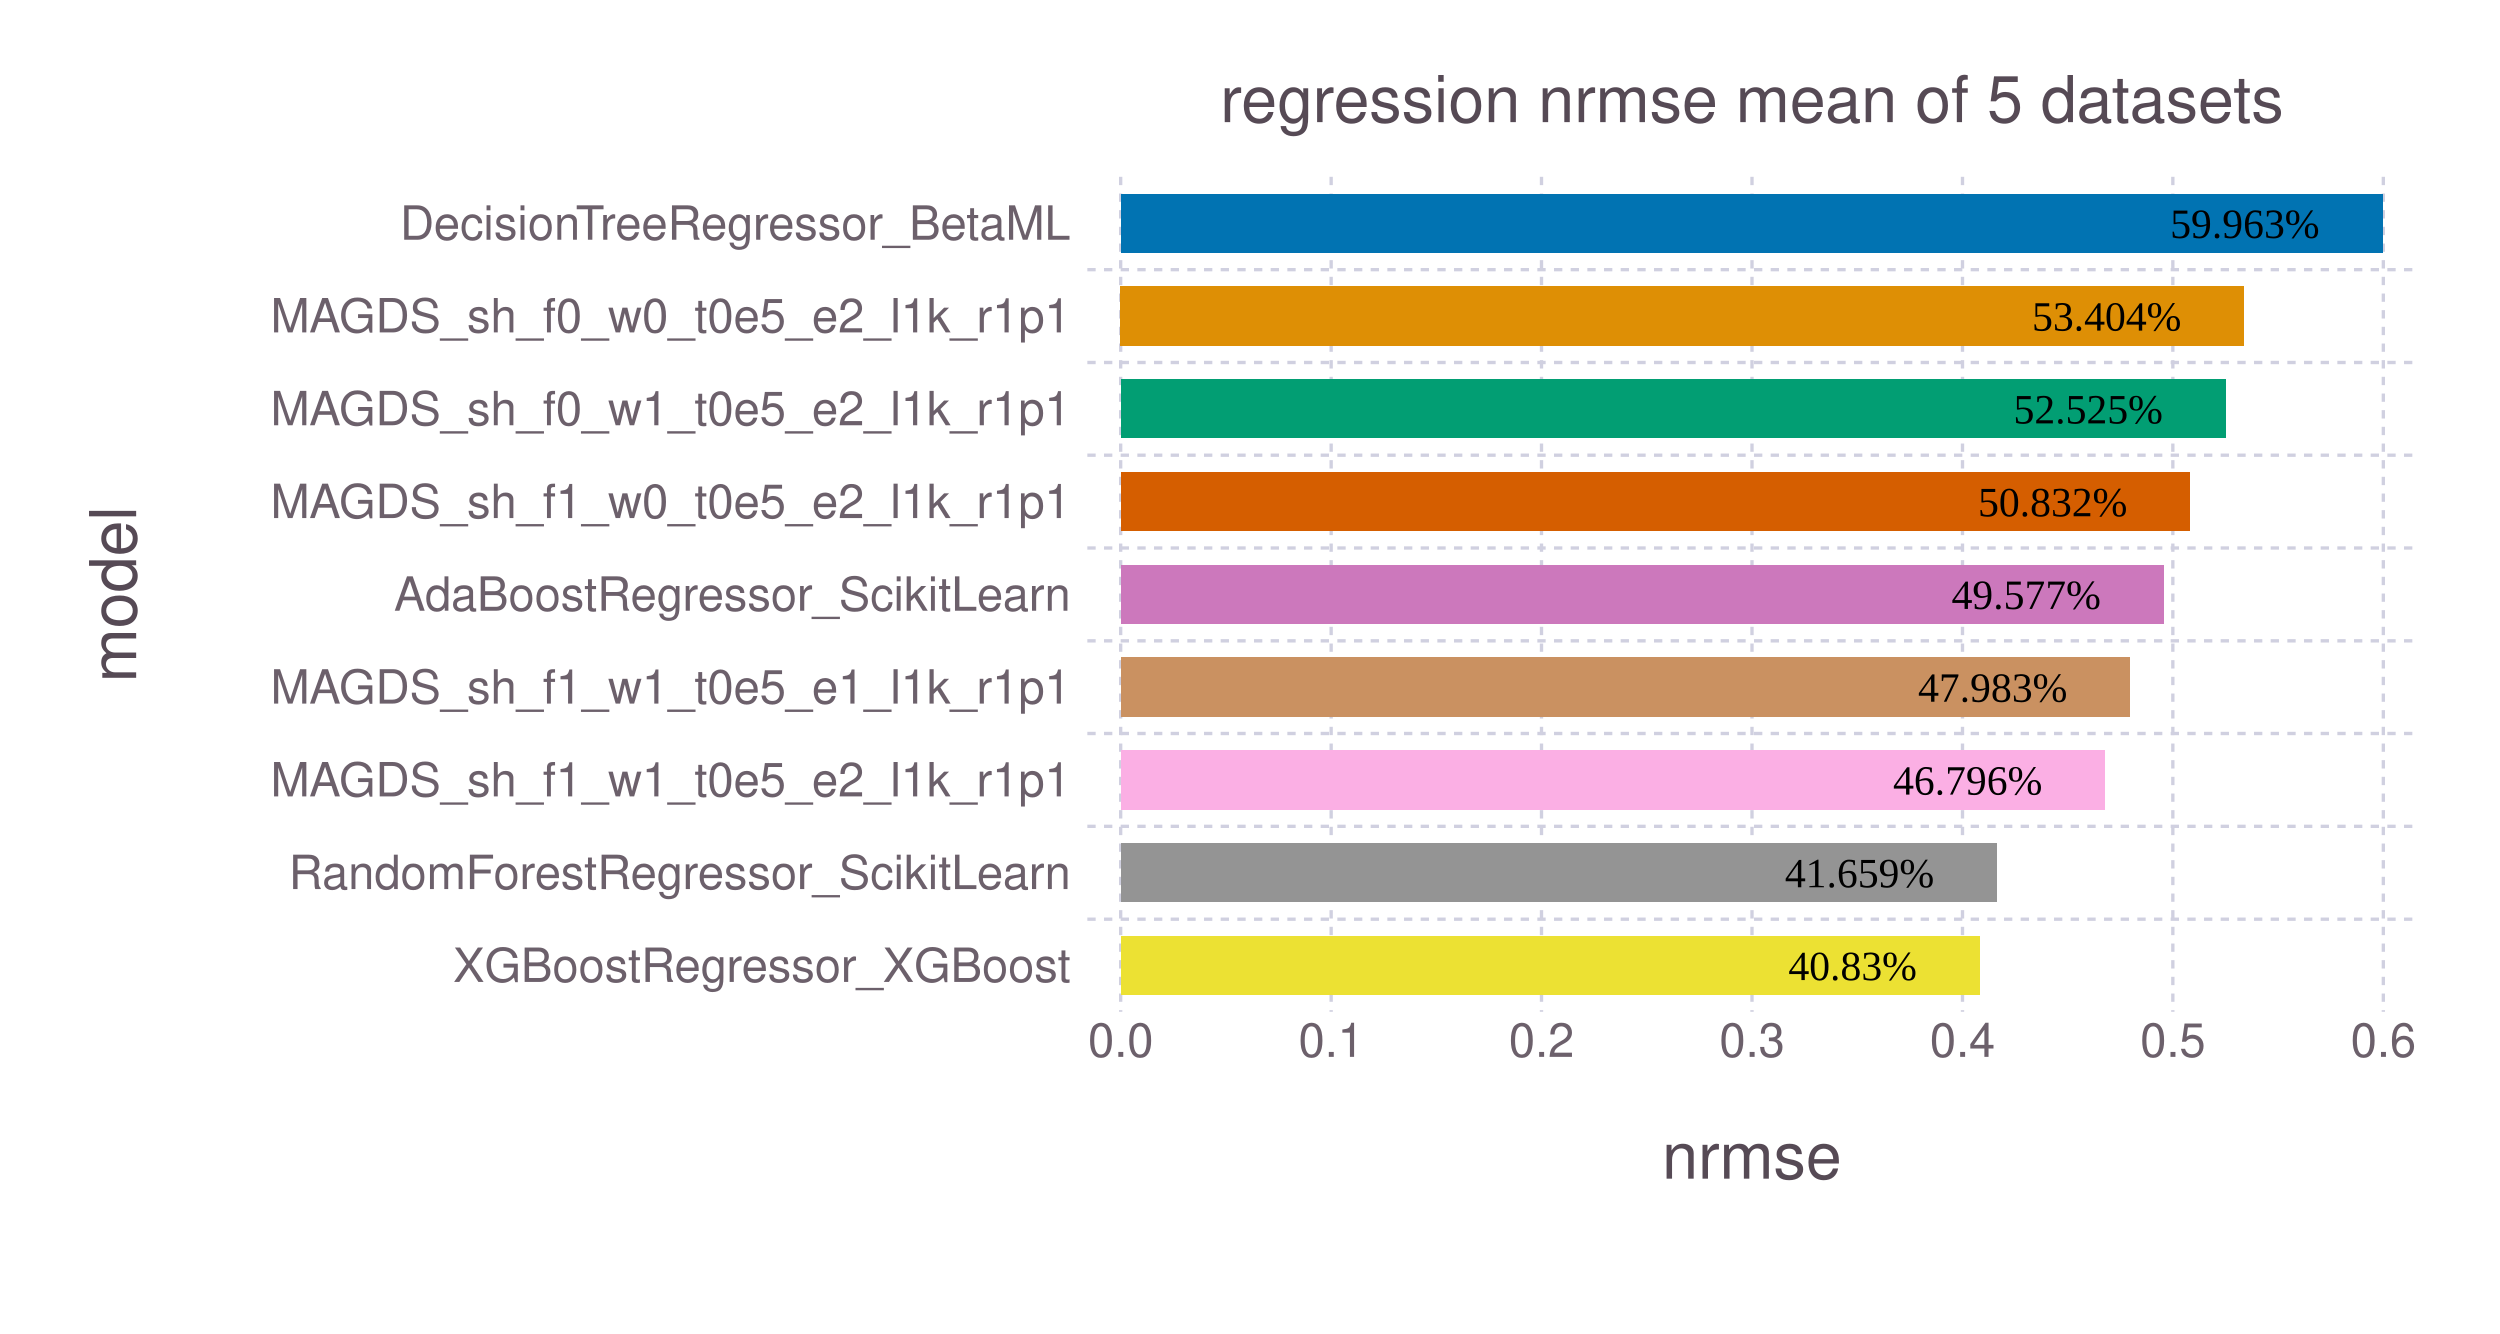
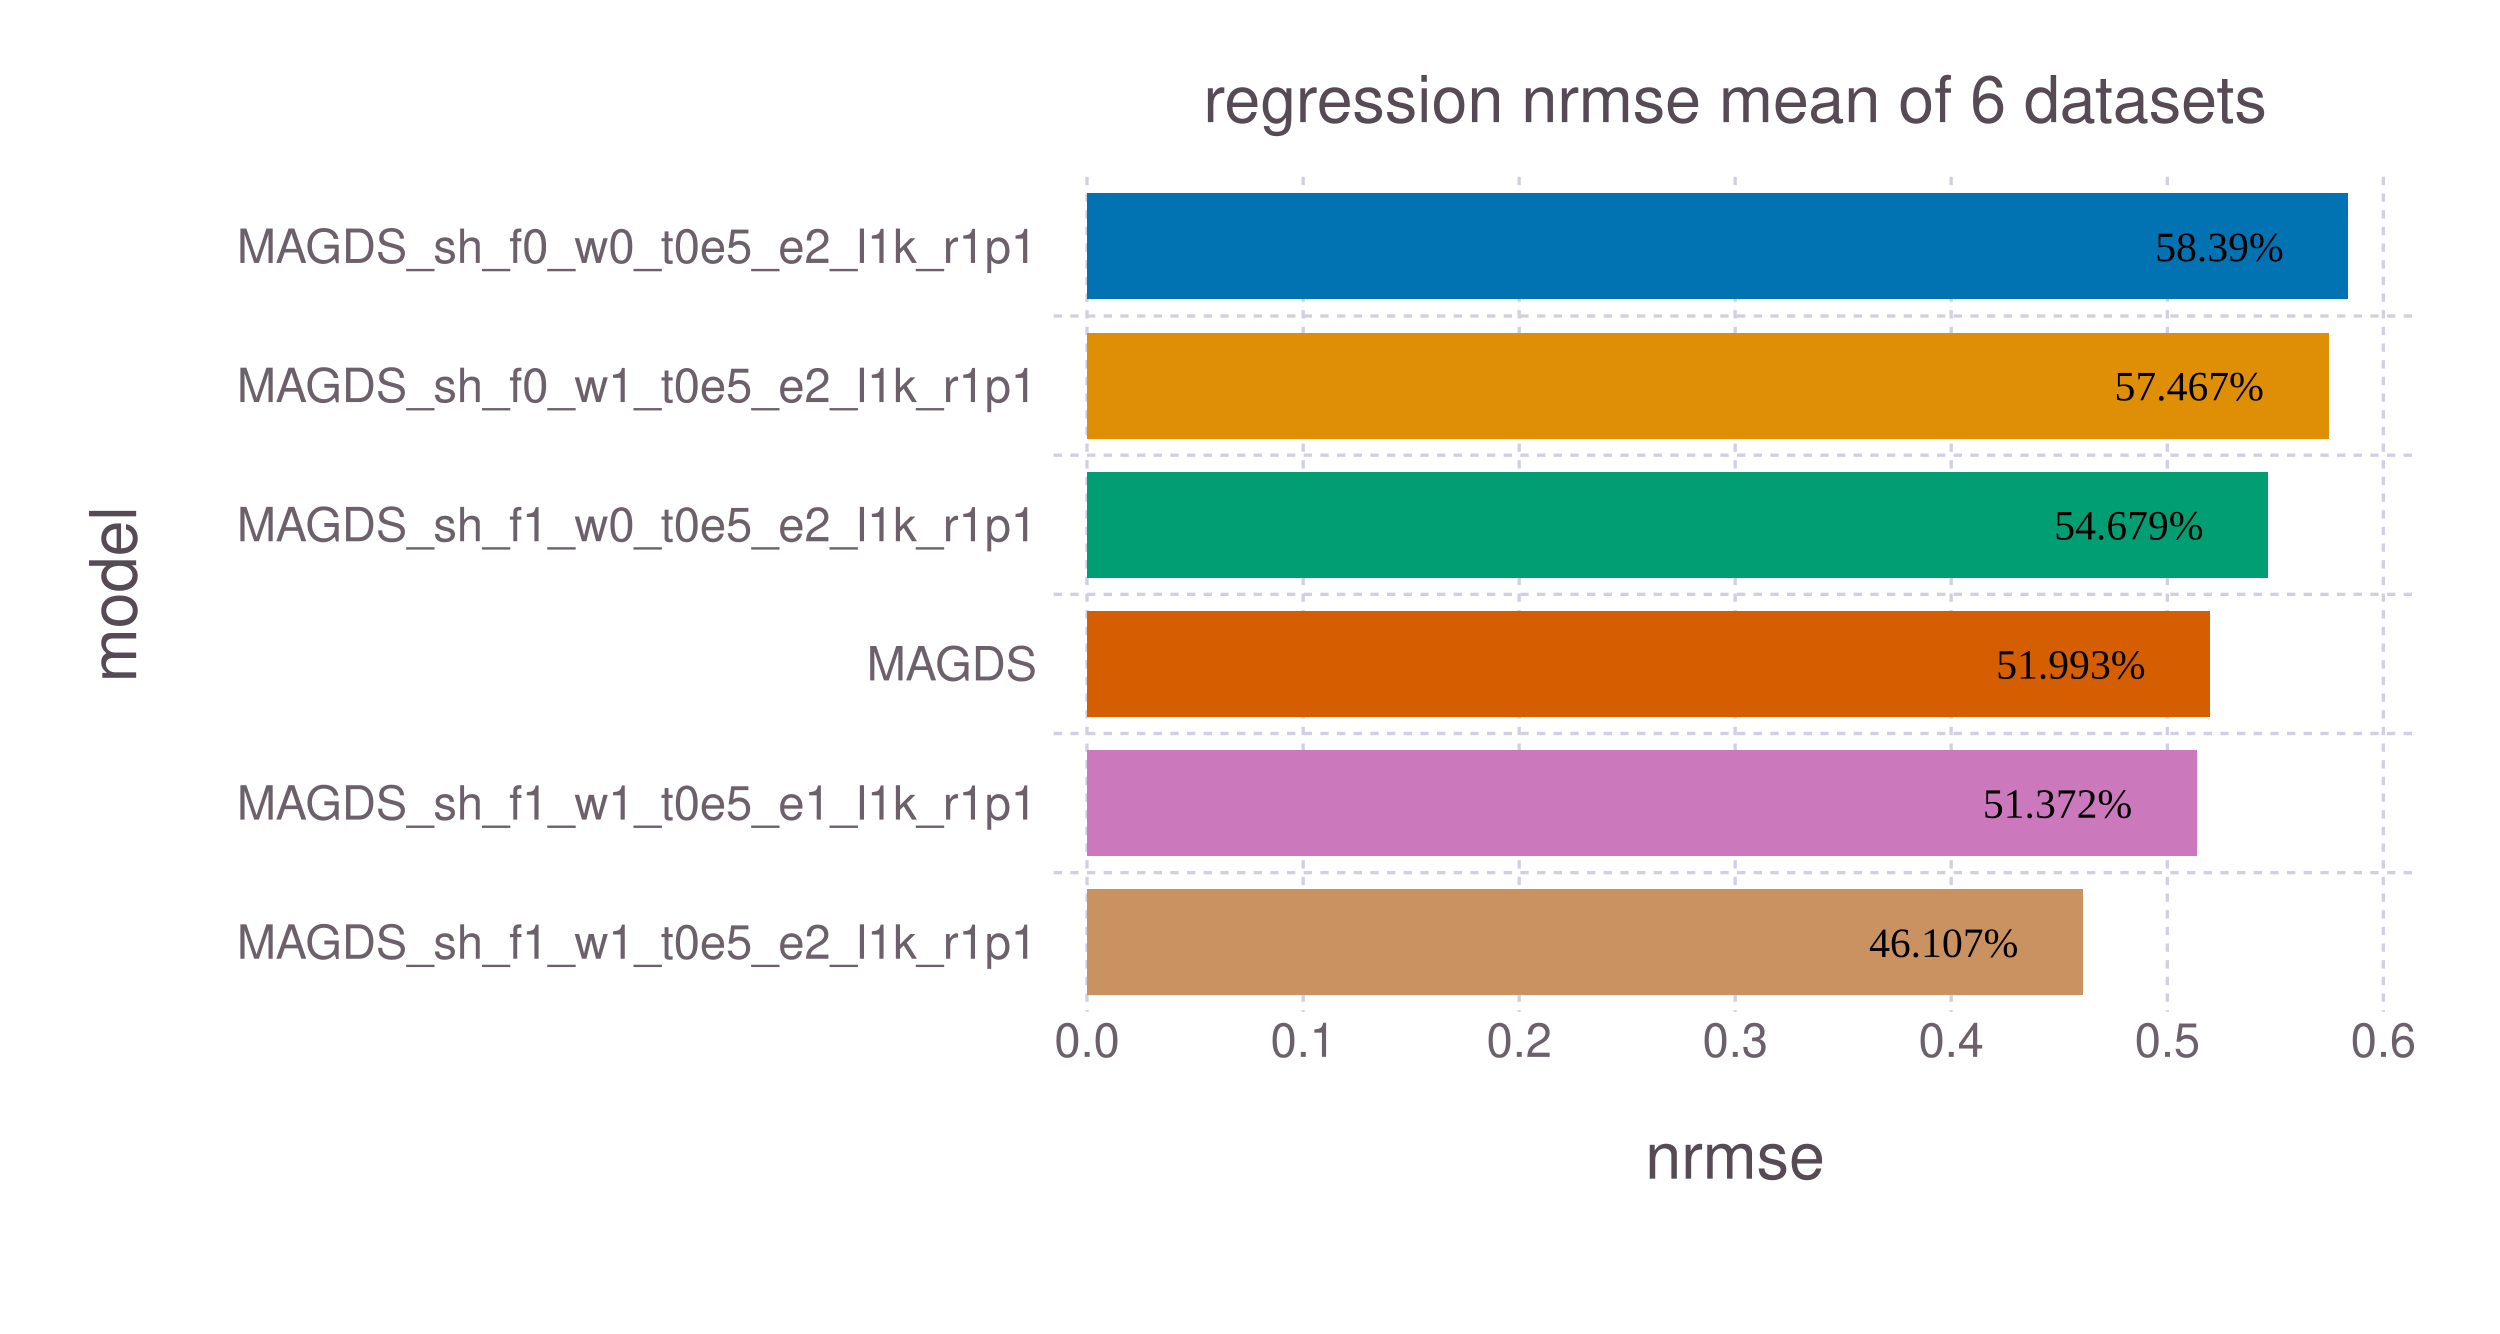
<svg xmlns="http://www.w3.org/2000/svg" version="1.2" width="150mm" height="80mm" viewBox="0 0 150 80" stroke="none" fill="#000000" stroke-width="0.3" font-size="3.88">
  <defs>
    <marker id="arrow" markerWidth="15" markerHeight="7" refX="5" refY="3.5" orient="auto" markerUnits="strokeWidth">
      <path d="M0,0 L15,3.5 L0,7 z" stroke="context-stroke" fill="context-stroke" />
    </marker>
  </defs>
-   <g class="plotroot xscalable" id="img-5c56910d-1">
-     <g font-size="3.88" font-family="'PT Sans','Helvetica Neue','Helvetica',sans-serif" fill="#564A55" stroke="#000000" stroke-opacity="0.000" id="img-5c56910d-2">
-       <g transform="translate(105.12,68.39)">
+   <g class="plotroot xscalable" id="img-09168cb4-1">
+     <g font-size="3.88" font-family="'PT Sans','Helvetica Neue','Helvetica',sans-serif" fill="#564A55" stroke="#000000" stroke-opacity="0.000" id="img-09168cb4-2">
+       <g transform="translate(104.11,68.39)">
        <g class="primitive">
          <text text-anchor="middle" dy="0.6em">nrmse</text>
        </g>
      </g>
    </g>
-     <g class="guide xlabels" font-size="2.82" font-family="'PT Sans Caption','Helvetica Neue','Helvetica',sans-serif" fill="#6C606B" id="img-5c56910d-3">
-       <g transform="translate(67.24,61.72)">
+     <g class="guide xlabels" font-size="2.82" font-family="'PT Sans Caption','Helvetica Neue','Helvetica',sans-serif" fill="#6C606B" id="img-09168cb4-3">
+       <g transform="translate(65.22,61.72)">
        <g class="primitive">
          <text text-anchor="middle" dy="0.6em">0.0</text>
        </g>
      </g>
-       <g transform="translate(79.87,61.72)">
+       <g transform="translate(78.19,61.72)">
        <g class="primitive">
          <text text-anchor="middle" dy="0.6em">0.1</text>
        </g>
      </g>
-       <g transform="translate(92.49,61.72)">
+       <g transform="translate(91.15,61.72)">
        <g class="primitive">
          <text text-anchor="middle" dy="0.6em">0.2</text>
        </g>
      </g>
-       <g transform="translate(105.12,61.72)">
+       <g transform="translate(104.11,61.72)">
        <g class="primitive">
          <text text-anchor="middle" dy="0.6em">0.3</text>
        </g>
      </g>
-       <g transform="translate(117.75,61.72)">
+       <g transform="translate(117.07,61.72)">
        <g class="primitive">
          <text text-anchor="middle" dy="0.6em">0.4</text>
        </g>
      </g>
-       <g transform="translate(130.37,61.72)">
+       <g transform="translate(130.04,61.72)">
        <g class="primitive">
          <text text-anchor="middle" dy="0.6em">0.5</text>
        </g>
      </g>
      <g transform="translate(143,61.72)">
        <g class="primitive">
          <text text-anchor="middle" dy="0.6em">0.6</text>
        </g>
      </g>
    </g>
-     <g clip-path="url(#img-5c56910d-4)">
-       <g id="img-5c56910d-5">
-         <g pointer-events="visible" stroke-width="0.3" fill="#000000" fill-opacity="0.000" stroke="#000000" stroke-opacity="0.000" class="guide background" id="img-5c56910d-6">
-           <g transform="translate(105.12,35.66)" id="img-5c56910d-7">
-             <path d="M-39.88,-25.05 L39.88,-25.05 39.88,25.05 -39.88,25.05  z" class="primitive" />
-           </g>
-         </g>
-         <g class="guide ygridlines xfixed" stroke-dasharray="0.5,0.5" stroke-width="0.2" stroke="#D0D0E0" id="img-5c56910d-8">
-           <g transform="translate(105.12,16.18)" id="img-5c56910d-9">
-             <path fill="none" d="M-39.88,0 L39.88,0 " class="primitive" />
-           </g>
-           <g transform="translate(105.12,21.75)" id="img-5c56910d-10">
-             <path fill="none" d="M-39.88,0 L39.88,0 " class="primitive" />
-           </g>
-           <g transform="translate(105.12,27.31)" id="img-5c56910d-11">
-             <path fill="none" d="M-39.88,0 L39.88,0 " class="primitive" />
-           </g>
-           <g transform="translate(105.12,32.88)" id="img-5c56910d-12">
-             <path fill="none" d="M-39.88,0 L39.88,0 " class="primitive" />
-           </g>
-           <g transform="translate(105.12,38.45)" id="img-5c56910d-13">
-             <path fill="none" d="M-39.88,0 L39.88,0 " class="primitive" />
-           </g>
-           <g transform="translate(105.12,44.01)" id="img-5c56910d-14">
-             <path fill="none" d="M-39.88,0 L39.88,0 " class="primitive" />
-           </g>
-           <g transform="translate(105.12,49.58)" id="img-5c56910d-15">
-             <path fill="none" d="M-39.88,0 L39.88,0 " class="primitive" />
-           </g>
-           <g transform="translate(105.12,55.15)" id="img-5c56910d-16">
-             <path fill="none" d="M-39.88,0 L39.88,0 " class="primitive" />
-           </g>
-         </g>
-         <g class="guide xgridlines yfixed" stroke-dasharray="0.5,0.5" stroke-width="0.2" stroke="#D0D0E0" id="img-5c56910d-17">
-           <g transform="translate(67.24,35.66)" id="img-5c56910d-18">
-             <path fill="none" d="M0,-25.05 L0,25.05 " class="primitive" />
-           </g>
-           <g transform="translate(79.87,35.66)" id="img-5c56910d-19">
-             <path fill="none" d="M0,-25.05 L0,25.05 " class="primitive" />
-           </g>
-           <g transform="translate(92.49,35.66)" id="img-5c56910d-20">
-             <path fill="none" d="M0,-25.05 L0,25.05 " class="primitive" />
-           </g>
-           <g transform="translate(105.12,35.66)" id="img-5c56910d-21">
-             <path fill="none" d="M0,-25.05 L0,25.05 " class="primitive" />
-           </g>
-           <g transform="translate(117.75,35.66)" id="img-5c56910d-22">
-             <path fill="none" d="M0,-25.05 L0,25.05 " class="primitive" />
-           </g>
-           <g transform="translate(130.37,35.66)" id="img-5c56910d-23">
-             <path fill="none" d="M0,-25.05 L0,25.05 " class="primitive" />
-           </g>
-           <g transform="translate(143,35.66)" id="img-5c56910d-24">
-             <path fill="none" d="M0,-25.05 L0,25.05 " class="primitive" />
-           </g>
-         </g>
-         <g class="plotpanel" id="img-5c56910d-25">
-           <g shape-rendering="crispEdges" stroke-width="0.3" id="img-5c56910d-26">
-             <g stroke="#000000" stroke-opacity="0.000" class="geometry" id="img-5c56910d-27">
-               <g transform="translate(93.02,57.93)" id="img-5c56910d-28" fill="#ECE133">
-                 <path d="M-25.78,-1.78 L25.78,-1.78 25.78,1.78 -25.78,1.78  z" class="primitive" />
-               </g>
-               <g transform="translate(93.54,52.36)" id="img-5c56910d-29" fill="#949494">
-                 <path d="M-26.3,-1.78 L26.3,-1.78 26.3,1.78 -26.3,1.78  z" class="primitive" />
-               </g>
-               <g transform="translate(96.78,46.8)" id="img-5c56910d-30" fill="#FBAFE4">
-                 <path d="M-29.54,-1.78 L29.54,-1.78 29.54,1.78 -29.54,1.78  z" class="primitive" />
-               </g>
-               <g transform="translate(97.53,41.23)" id="img-5c56910d-31" fill="#CA9161">
-                 <path d="M-30.29,-1.78 L30.29,-1.78 30.29,1.78 -30.29,1.78  z" class="primitive" />
-               </g>
-               <g transform="translate(98.54,35.66)" id="img-5c56910d-32" fill="#CC78BC">
-                 <path d="M-31.3,-1.78 L31.3,-1.78 31.3,1.78 -31.3,1.78  z" class="primitive" />
-               </g>
-               <g transform="translate(99.33,30.1)" id="img-5c56910d-33" fill="#D55E00">
-                 <path d="M-32.09,-1.78 L32.09,-1.78 32.09,1.78 -32.09,1.78  z" class="primitive" />
-               </g>
-               <g transform="translate(100.4,24.53)" id="img-5c56910d-34" fill="#029E73">
-                 <path d="M-33.16,-1.78 L33.16,-1.78 33.16,1.78 -33.16,1.78  z" class="primitive" />
-               </g>
-               <g transform="translate(100.95,18.96)" id="img-5c56910d-35" fill="#DE8F05">
-                 <path d="M-33.72,-1.78 L33.72,-1.78 33.72,1.78 -33.72,1.78  z" class="primitive" />
-               </g>
-               <g transform="translate(105.1,13.4)" id="img-5c56910d-36" fill="#0173B2">
-                 <path d="M-37.86,-1.78 L37.86,-1.78 37.86,1.78 -37.86,1.78  z" class="primitive" />
-               </g>
-             </g>
-           </g>
-         </g>
-         <g class="geometry" id="img-5c56910d-37">
-           <g fill="#000000" font-size="2.5" id="img-5c56910d-38">
-             <g transform="translate(139.17,13.4)" id="img-5c56910d-39">
-               <g class="primitive">
-                 <text text-anchor="end" dy="0.35em">59.963%</text>
-               </g>
-             </g>
-             <g transform="translate(130.88,18.96)" id="img-5c56910d-40">
-               <g class="primitive">
-                 <text text-anchor="end" dy="0.35em">53.404%</text>
-               </g>
-             </g>
-             <g transform="translate(129.77,24.53)" id="img-5c56910d-41">
-               <g class="primitive">
-                 <text text-anchor="end" dy="0.35em">52.525%</text>
-               </g>
-             </g>
-             <g transform="translate(127.64,30.1)" id="img-5c56910d-42">
-               <g class="primitive">
-                 <text text-anchor="end" dy="0.35em">50.832%</text>
-               </g>
-             </g>
-             <g transform="translate(126.05,35.66)" id="img-5c56910d-43">
-               <g class="primitive">
-                 <text text-anchor="end" dy="0.35em">49.577%</text>
-               </g>
-             </g>
-             <g transform="translate(124.04,41.23)" id="img-5c56910d-44">
-               <g class="primitive">
-                 <text text-anchor="end" dy="0.35em">47.983%</text>
-               </g>
-             </g>
-             <g transform="translate(122.54,46.8)" id="img-5c56910d-45">
-               <g class="primitive">
-                 <text text-anchor="end" dy="0.35em">46.796%</text>
-               </g>
-             </g>
-             <g transform="translate(116.05,52.36)" id="img-5c56910d-46">
-               <g class="primitive">
-                 <text text-anchor="end" dy="0.35em">41.659%</text>
-               </g>
-             </g>
-             <g transform="translate(115.01,57.93)" id="img-5c56910d-47">
-               <g class="primitive">
-                 <text text-anchor="end" dy="0.35em">40.83%</text>
-               </g>
-             </g>
-           </g>
-         </g>
-       </g>
-     </g>
-     <g class="guide ylabels" font-size="2.82" font-family="'PT Sans Caption','Helvetica Neue','Helvetica',sans-serif" fill="#6C606B" id="img-5c56910d-48">
-       <g transform="translate(64.24,13.4)" id="img-5c56910d-49">
-         <g class="primitive">
-           <text text-anchor="end" dy="0.35em">DecisionTreeRegressor_BetaML</text>
-         </g>
-       </g>
-       <g transform="translate(64.24,18.96)" id="img-5c56910d-50">
+     <g clip-path="url(#img-09168cb4-4)">
+       <g id="img-09168cb4-5">
+         <g pointer-events="visible" stroke-width="0.3" fill="#000000" fill-opacity="0.000" stroke="#000000" stroke-opacity="0.000" class="guide background" id="img-09168cb4-6">
+           <g transform="translate(104.11,35.66)" id="img-09168cb4-7">
+             <path d="M-40.89,-25.05 L40.89,-25.05 40.89,25.05 -40.89,25.05  z" class="primitive" />
+           </g>
+         </g>
+         <g class="guide ygridlines xfixed" stroke-dasharray="0.5,0.5" stroke-width="0.2" stroke="#D0D0E0" id="img-09168cb4-8">
+           <g transform="translate(104.11,18.96)" id="img-09168cb4-9">
+             <path fill="none" d="M-40.89,0 L40.89,0 " class="primitive" />
+           </g>
+           <g transform="translate(104.11,27.31)" id="img-09168cb4-10">
+             <path fill="none" d="M-40.89,0 L40.89,0 " class="primitive" />
+           </g>
+           <g transform="translate(104.11,35.66)" id="img-09168cb4-11">
+             <path fill="none" d="M-40.89,0 L40.89,0 " class="primitive" />
+           </g>
+           <g transform="translate(104.11,44.01)" id="img-09168cb4-12">
+             <path fill="none" d="M-40.89,0 L40.89,0 " class="primitive" />
+           </g>
+           <g transform="translate(104.11,52.36)" id="img-09168cb4-13">
+             <path fill="none" d="M-40.89,0 L40.89,0 " class="primitive" />
+           </g>
+         </g>
+         <g class="guide xgridlines yfixed" stroke-dasharray="0.5,0.5" stroke-width="0.2" stroke="#D0D0E0" id="img-09168cb4-14">
+           <g transform="translate(65.22,35.66)" id="img-09168cb4-15">
+             <path fill="none" d="M0,-25.05 L0,25.05 " class="primitive" />
+           </g>
+           <g transform="translate(78.19,35.66)" id="img-09168cb4-16">
+             <path fill="none" d="M0,-25.05 L0,25.05 " class="primitive" />
+           </g>
+           <g transform="translate(91.15,35.66)" id="img-09168cb4-17">
+             <path fill="none" d="M0,-25.05 L0,25.05 " class="primitive" />
+           </g>
+           <g transform="translate(104.11,35.66)" id="img-09168cb4-18">
+             <path fill="none" d="M0,-25.05 L0,25.05 " class="primitive" />
+           </g>
+           <g transform="translate(117.07,35.66)" id="img-09168cb4-19">
+             <path fill="none" d="M0,-25.05 L0,25.05 " class="primitive" />
+           </g>
+           <g transform="translate(130.04,35.66)" id="img-09168cb4-20">
+             <path fill="none" d="M0,-25.05 L0,25.05 " class="primitive" />
+           </g>
+           <g transform="translate(143,35.66)" id="img-09168cb4-21">
+             <path fill="none" d="M0,-25.05 L0,25.05 " class="primitive" />
+           </g>
+         </g>
+         <g class="plotpanel" id="img-09168cb4-22">
+           <g shape-rendering="crispEdges" stroke-width="0.3" id="img-09168cb4-23">
+             <g stroke="#000000" stroke-opacity="0.000" class="geometry" id="img-09168cb4-24">
+               <g transform="translate(95.11,56.54)" id="img-09168cb4-25" fill="#CA9161">
+                 <path d="M-29.88,-3.18 L29.88,-3.18 29.88,3.18 -29.88,3.18  z" class="primitive" />
+               </g>
+               <g transform="translate(98.52,48.19)" id="img-09168cb4-26" fill="#CC78BC">
+                 <path d="M-33.3,-3.18 L33.3,-3.18 33.3,3.18 -33.3,3.18  z" class="primitive" />
+               </g>
+               <g transform="translate(98.92,39.84)" id="img-09168cb4-27" fill="#D55E00">
+                 <path d="M-33.7,-3.18 L33.7,-3.18 33.7,3.18 -33.7,3.18  z" class="primitive" />
+               </g>
+               <g transform="translate(100.66,31.49)" id="img-09168cb4-28" fill="#029E73">
+                 <path d="M-35.44,-3.18 L35.44,-3.18 35.44,3.18 -35.44,3.18  z" class="primitive" />
+               </g>
+               <g transform="translate(102.47,23.14)" id="img-09168cb4-29" fill="#DE8F05">
+                 <path d="M-37.25,-3.18 L37.25,-3.18 37.25,3.18 -37.25,3.18  z" class="primitive" />
+               </g>
+               <g transform="translate(103.07,14.79)" id="img-09168cb4-30" fill="#0173B2">
+                 <path d="M-37.84,-3.18 L37.84,-3.18 37.84,3.18 -37.84,3.18  z" class="primitive" />
+               </g>
+             </g>
+           </g>
+         </g>
+         <g class="geometry" id="img-09168cb4-31">
+           <g fill="#000000" font-size="2.5" id="img-09168cb4-32">
+             <g transform="translate(137.02,14.79)" id="img-09168cb4-33">
+               <g class="primitive">
+                 <text text-anchor="end" dy="0.35em">58.39%</text>
+               </g>
+             </g>
+             <g transform="translate(135.83,23.14)" id="img-09168cb4-34">
+               <g class="primitive">
+                 <text text-anchor="end" dy="0.35em">57.467%</text>
+               </g>
+             </g>
+             <g transform="translate(132.21,31.49)" id="img-09168cb4-35">
+               <g class="primitive">
+                 <text text-anchor="end" dy="0.35em">54.679%</text>
+               </g>
+             </g>
+             <g transform="translate(128.73,39.84)" id="img-09168cb4-36">
+               <g class="primitive">
+                 <text text-anchor="end" dy="0.35em">51.993%</text>
+               </g>
+             </g>
+             <g transform="translate(127.93,48.19)" id="img-09168cb4-37">
+               <g class="primitive">
+                 <text text-anchor="end" dy="0.35em">51.372%</text>
+               </g>
+             </g>
+             <g transform="translate(121.1,56.54)" id="img-09168cb4-38">
+               <g class="primitive">
+                 <text text-anchor="end" dy="0.35em">46.107%</text>
+               </g>
+             </g>
+           </g>
+         </g>
+       </g>
+     </g>
+     <g class="guide ylabels" font-size="2.82" font-family="'PT Sans Caption','Helvetica Neue','Helvetica',sans-serif" fill="#6C606B" id="img-09168cb4-39">
+       <g transform="translate(62.22,14.79)" id="img-09168cb4-40">
        <g class="primitive">
          <text text-anchor="end" dy="0.35em">MAGDS_sh_f0_w0_t0e5_e2_l1k_r1p1</text>
        </g>
      </g>
-       <g transform="translate(64.24,24.53)" id="img-5c56910d-51">
+       <g transform="translate(62.22,23.14)" id="img-09168cb4-41">
        <g class="primitive">
          <text text-anchor="end" dy="0.35em">MAGDS_sh_f0_w1_t0e5_e2_l1k_r1p1</text>
        </g>
      </g>
-       <g transform="translate(64.24,30.1)" id="img-5c56910d-52">
+       <g transform="translate(62.22,31.49)" id="img-09168cb4-42">
        <g class="primitive">
          <text text-anchor="end" dy="0.35em">MAGDS_sh_f1_w0_t0e5_e2_l1k_r1p1</text>
        </g>
      </g>
-       <g transform="translate(64.24,35.66)" id="img-5c56910d-53">
-         <g class="primitive">
-           <text text-anchor="end" dy="0.35em">AdaBoostRegressor_ScikitLearn</text>
-         </g>
-       </g>
-       <g transform="translate(64.24,41.23)" id="img-5c56910d-54">
+       <g transform="translate(62.22,39.84)" id="img-09168cb4-43">
+         <g class="primitive">
+           <text text-anchor="end" dy="0.35em">MAGDS</text>
+         </g>
+       </g>
+       <g transform="translate(62.22,48.19)" id="img-09168cb4-44">
        <g class="primitive">
          <text text-anchor="end" dy="0.35em">MAGDS_sh_f1_w1_t0e5_e1_l1k_r1p1</text>
        </g>
      </g>
-       <g transform="translate(64.24,46.8)" id="img-5c56910d-55">
+       <g transform="translate(62.22,56.54)" id="img-09168cb4-45">
        <g class="primitive">
          <text text-anchor="end" dy="0.35em">MAGDS_sh_f1_w1_t0e5_e2_l1k_r1p1</text>
        </g>
      </g>
-       <g transform="translate(64.24,52.36)" id="img-5c56910d-56">
-         <g class="primitive">
-           <text text-anchor="end" dy="0.35em">RandomForestRegressor_ScikitLearn</text>
-         </g>
-       </g>
-       <g transform="translate(64.24,57.93)" id="img-5c56910d-57">
-         <g class="primitive">
-           <text text-anchor="end" dy="0.35em">XGBoostRegressor_XGBoost</text>
-         </g>
-       </g>
-     </g>
-     <g font-size="3.88" font-family="'PT Sans','Helvetica Neue','Helvetica',sans-serif" fill="#564A55" stroke="#000000" stroke-opacity="0.000" id="img-5c56910d-58">
-       <g transform="translate(8.81,33.66)" id="img-5c56910d-59">
+     </g>
+     <g font-size="3.88" font-family="'PT Sans','Helvetica Neue','Helvetica',sans-serif" fill="#564A55" stroke="#000000" stroke-opacity="0.000" id="img-09168cb4-46">
+       <g transform="translate(8.81,33.66)" id="img-09168cb4-47">
        <g class="primitive">
          <text text-anchor="middle" dy="0.35em" transform="rotate(-90,0, 2)">model</text>
        </g>
      </g>
    </g>
-     <g font-size="3.88" font-family="'PT Sans','Helvetica Neue','Helvetica',sans-serif" fill="#564A55" stroke="#000000" stroke-opacity="0.000" id="img-5c56910d-60">
-       <g transform="translate(105.12,5)" id="img-5c56910d-61">
-         <g class="primitive">
-           <text text-anchor="middle" dy="0.6em">regression nrmse mean of 5 datasets</text>
+     <g font-size="3.88" font-family="'PT Sans','Helvetica Neue','Helvetica',sans-serif" fill="#564A55" stroke="#000000" stroke-opacity="0.000" id="img-09168cb4-48">
+       <g transform="translate(104.11,5)" id="img-09168cb4-49">
+         <g class="primitive">
+           <text text-anchor="middle" dy="0.6em">regression nrmse mean of 6 datasets</text>
        </g>
      </g>
    </g>
  </g>
  <defs>
-     <clipPath id="img-5c56910d-4">
-       <path d="M65.24,10.61 L145,10.61 145,60.72 65.24,60.72 " />
+     <clipPath id="img-09168cb4-4">
+       <path d="M63.22,10.61 L145,10.61 145,60.72 63.22,60.72 " />
    </clipPath>
  </defs>
</svg>
